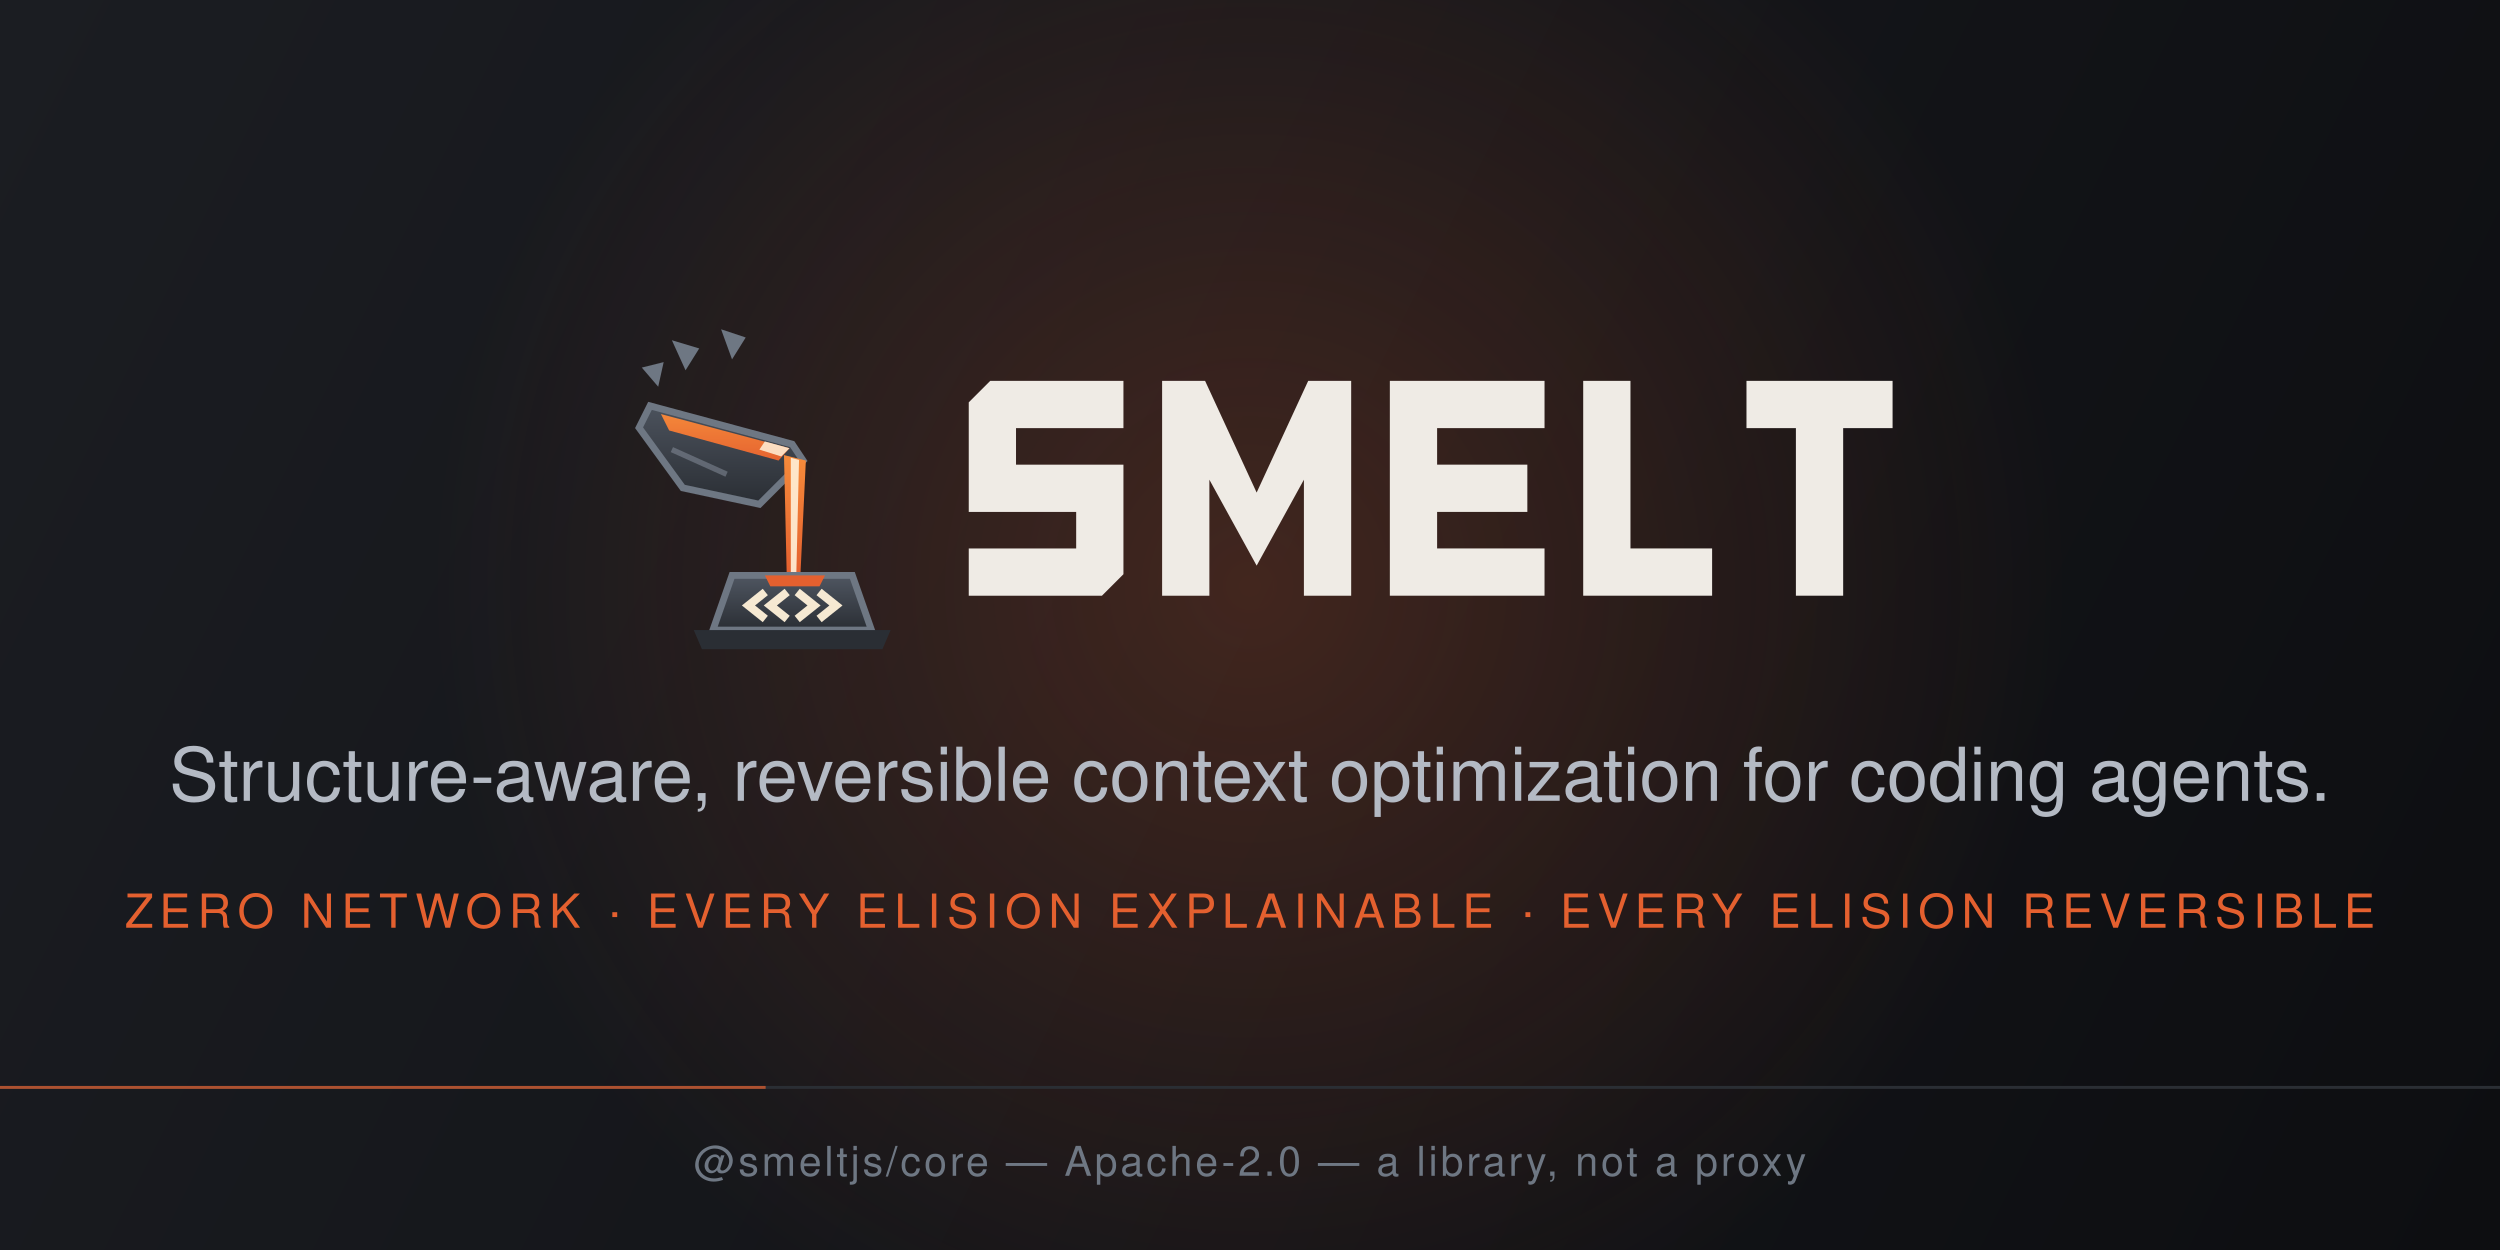
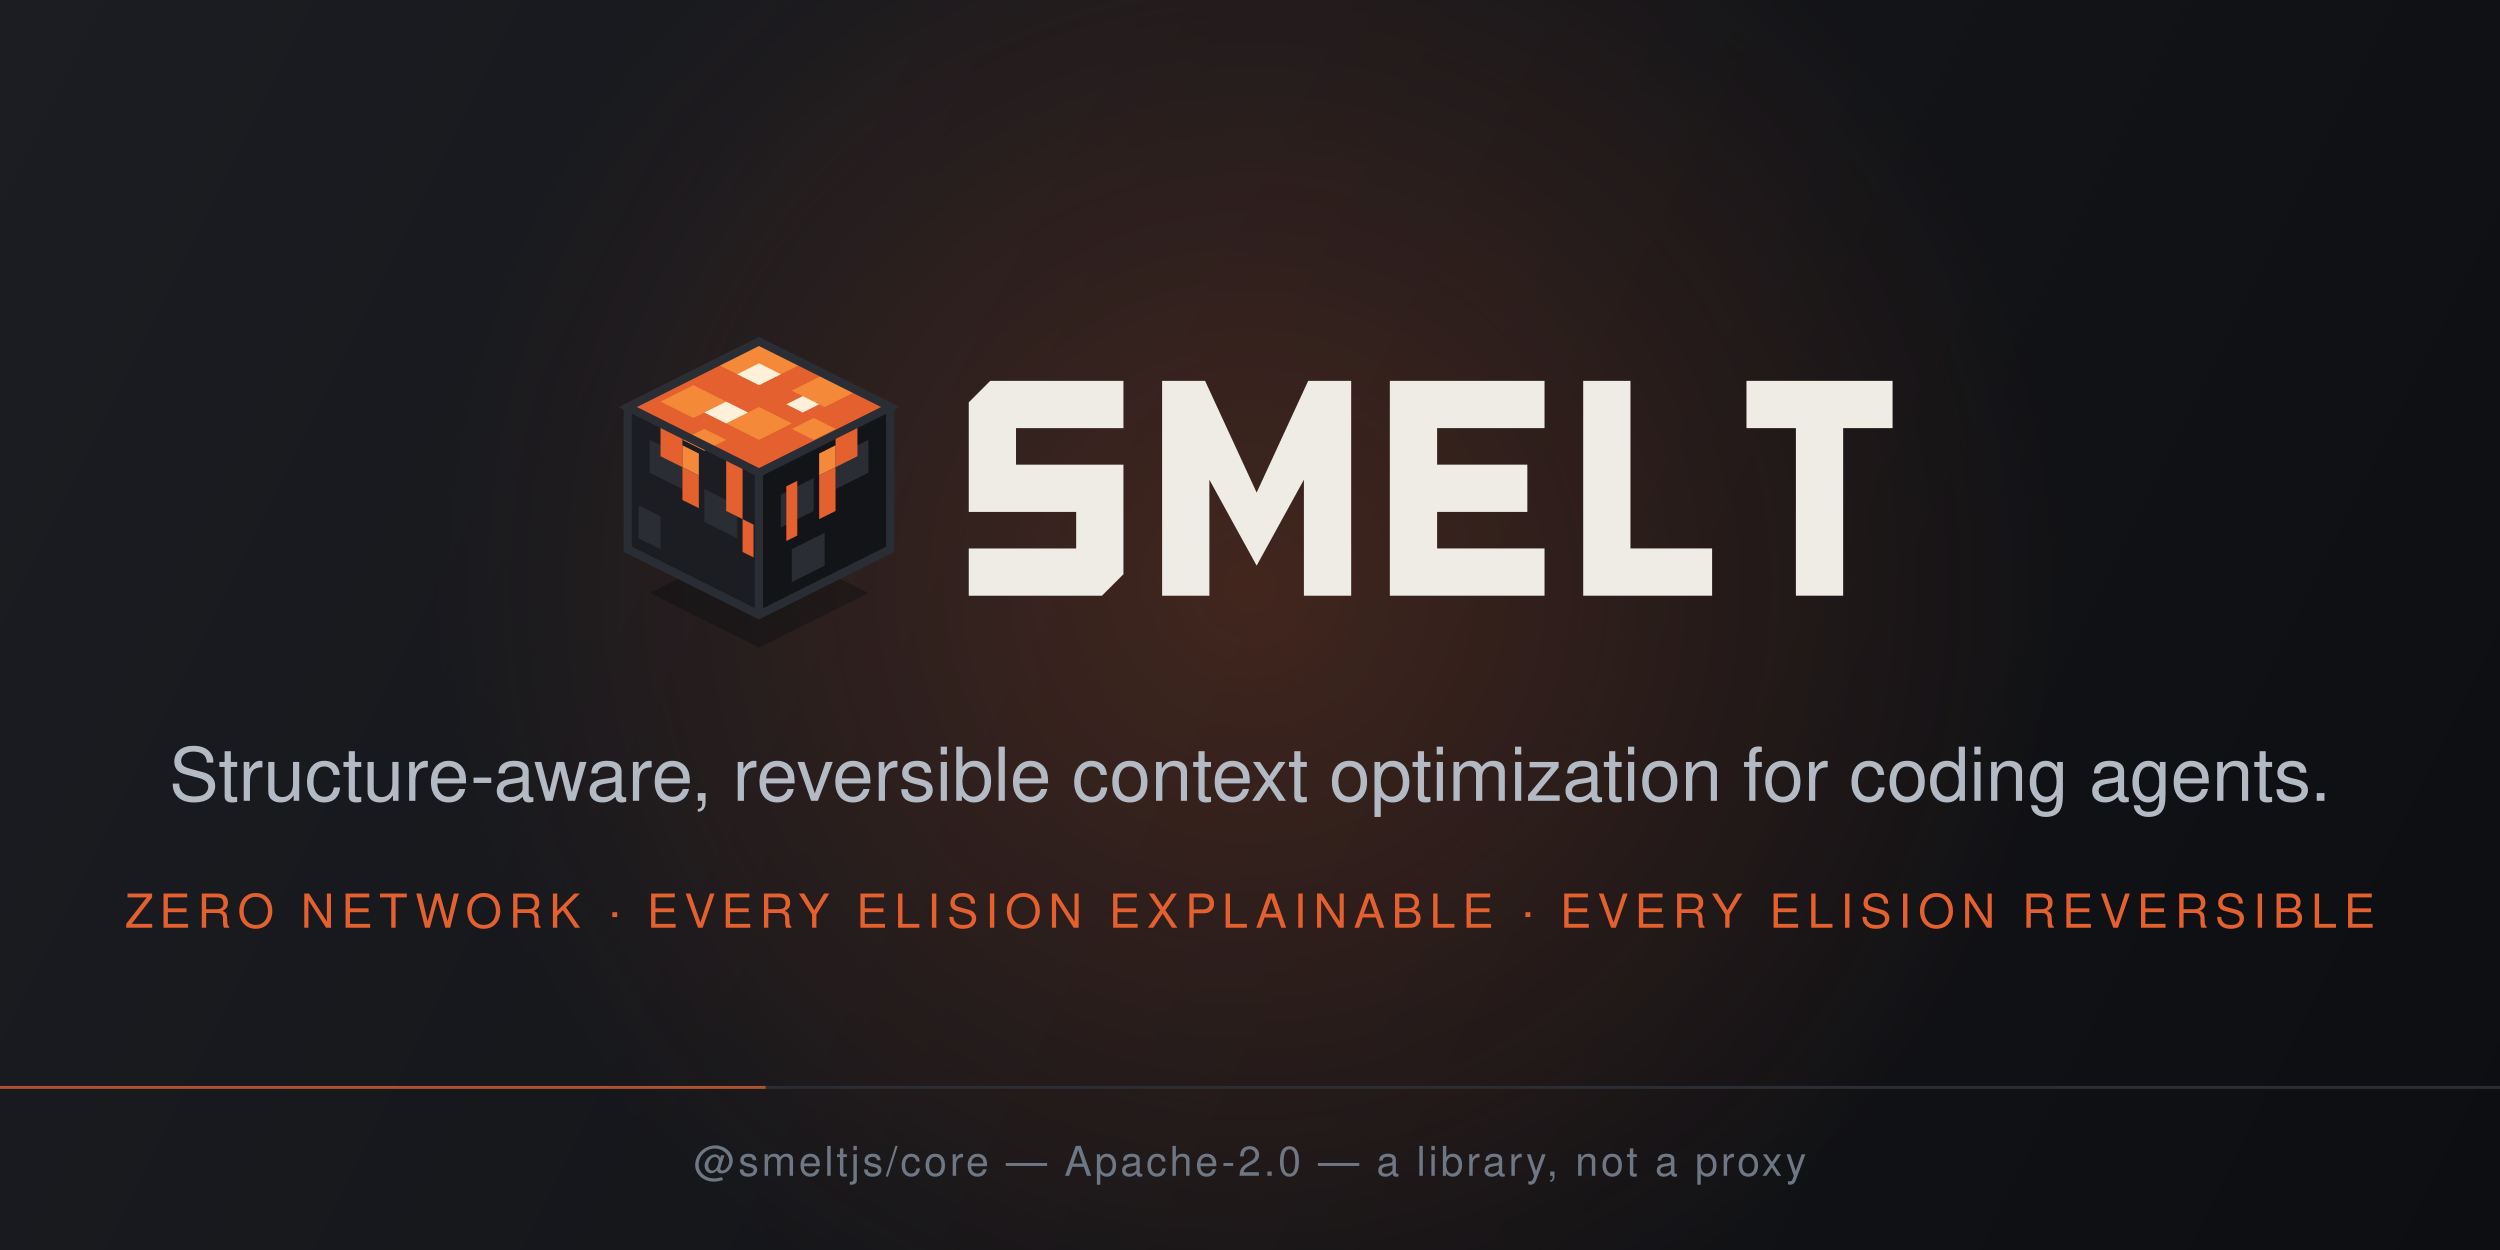
<svg xmlns="http://www.w3.org/2000/svg" viewBox="0 0 1280 640" width="1280" height="640" role="img" aria-label="smelt — structure-aware, reversible context optimization for coding agents">
  <defs>
    <linearGradient id="sp-ground" x1="0" y1="0" x2="1280" y2="640" gradientUnits="userSpaceOnUse">
      <stop offset="0" stop-color="#1B1D22" />
      <stop offset="1" stop-color="#0D0E11" />
    </linearGradient>
    <radialGradient id="sp-glow" cx="640" cy="300" r="420" gradientUnits="userSpaceOnUse">
      <stop offset="0" stop-color="#E4602F" stop-opacity="0.22" />
      <stop offset="1" stop-color="#E4602F" stop-opacity="0" />
    </radialGradient>
    <linearGradient id="sp-iron" x1="20" y1="14" x2="20" y2="34" gradientUnits="userSpaceOnUse">
      <stop offset="0" stop-color="#4F5661" />
      <stop offset="1" stop-color="#2A2E34" />
    </linearGradient>
    <linearGradient id="sp-melt" x1="20" y1="17" x2="20" y2="27" gradientUnits="userSpaceOnUse">
      <stop offset="0" stop-color="#F5893A" />
      <stop offset="1" stop-color="#E4602F" />
    </linearGradient>
    <linearGradient id="sp-stream" x1="32.5" y1="26" x2="32.5" y2="47" gradientUnits="userSpaceOnUse">
      <stop offset="0" stop-color="#F5893A" />
      <stop offset="1" stop-color="#E4602F" />
    </linearGradient>
    <linearGradient id="sp-ingot" x1="32" y1="47" x2="32" y2="57" gradientUnits="userSpaceOnUse">
      <stop offset="0" stop-color="#4F5661" />
      <stop offset="1" stop-color="#2A2E34" />
    </linearGradient>
  </defs>
  <rect width="1280" height="640" fill="url(#sp-ground)" />
  <rect width="1280" height="640" fill="url(#sp-glow)" />
  <rect x="0" y="556" width="1280" height="1.5" fill="#2A2E34" />
  <rect x="0" y="556" width="392" height="1.5" fill="#E4602F" opacity="0.7" />
-   <g transform="translate(316 163) scale(2.8)">
-     <g fill="#6E7783">
-       <polygon points="10,4 15,5.5 12.5,9.5" />
-       <polygon points="19,2 23.5,3.5 21,7.5" />
-       <polygon points="4.5,9 8.5,8 7.5,12.5" />
+   <g transform="translate(299 158) scale(2.8)">
+     <polygon points="12,52 32,62 52,52 32,42" fill="#0E0F12" opacity="0.45" />
+     <polygon points="8,18 32,30 32,56 8,44" fill="#1B1D22" />
+     <polygon points="32,30 56,18 56,44 32,56" fill="#131417" />
+     <g fill="#2A2E34">
+       <polygon points="12,24 18,27 18,33 12,30" />
+       <polygon points="22,33 28,36 28,42 22,39" />
+       <polygon points="10,36 14,38 14,44 10,42" />
+       <polygon points="36,34 42,31 42,37 36,40" />
+       <polygon points="46,27 52,24 52,30 46,33" />
+       <polygon points="38,44 44,41 44,47 38,50" />
    </g>
-     <polygon points="6,16 32,23 34,26 26,34 12,31 4,20" fill="url(#sp-iron)" stroke="#6E7783" stroke-width="1.25" stroke-linejoin="miter" />
-     <polygon points="8,17.5 31.5,23.75 29.5,26 9.5,20.5" fill="url(#sp-melt)" />
-     <polygon points="27,22.5 31.5,23.75 30,25.25 26,24" fill="#FFF1D9" opacity="0.85" />
-     <polyline points="10,24 20,28.5" fill="none" stroke="#8B94A1" stroke-width="1" opacity="0.5" />
-     <polygon points="30.5,25 34.5,26 33.5,47 31,47" fill="url(#sp-stream)" />
-     <polygon points="31.75,25.5 33.25,25.9 32.75,47 31.75,47" fill="#FFF1D9" opacity="0.9" />
-     <polygon points="21,47 43,47 46.5,57 17.5,57" fill="url(#sp-ingot)" stroke="#6E7783" stroke-width="1.25" stroke-linejoin="miter" />
-     <polygon points="27,47 38,47 37,49 28,49" fill="#E4602F" />
-     <g fill="none" stroke="#FFF1D9" stroke-width="1.5" stroke-linecap="square" opacity="0.95">
-       <polyline points="26.5,50.5 24,52.5 26.5,54.5" />
-       <polyline points="30.5,50.5 28,52.5 30.5,54.5" />
-       <polyline points="37.5,50.5 40,52.5 37.5,54.5" />
-       <polyline points="33.5,50.5 36,52.5 33.5,54.5" />
+     <g fill="#E4602F">
+       <polygon points="14,21 18,23 18,29 14,27" />
+       <polygon points="18,29 21,30.5 21,36.5 18,35" />
+       <polygon points="26,27 29,28.5 29,38.5 26,37" />
+       <polygon points="29,38.5 31,39.5 31,45.5 29,44.5" />
+       <polygon points="50,21 46,23 46,29 50,27" />
+       <polygon points="46,29 43,30.5 43,38.5 46,37" />
+       <polygon points="37,32.5 39,31.5 39,41.5 37,42.5" />
    </g>
-     <polygon points="14,57 50,57 48.5,60.5 15.5,60.5" fill="#2A2E34" />
+     <g fill="#F5893A">
+       <polygon points="18,25 21,26.5 21,30.5 18,29" />
+       <polygon points="46,25 43,26.5 43,30.5 46,29" />
+     </g>
+     <polygon points="32,6 56,18 32,30 8,18" fill="#E4602F" />
+     <g fill="#F5893A">
+       <polygon points="32,6 40,10 32,14 24,10" />
+       <polygon points="44,12 50,15 44,18 38,15" />
+       <polygon points="20,14 26,17 20,20 14,17" />
+       <polygon points="32,18 38,21 32,24 26,21" />
+       <polygon points="42,20 46,22 42,24 38,22" />
+       <polygon points="22,22 26,24 22,26 18,24" />
+     </g>
+     <g fill="#FFF1D9">
+       <polygon points="32,10 36,12 32,14 28,12" />
+       <polygon points="26,17 30,19 26,21 22,19" />
+       <polygon points="40,16 43,17.5 40,19 37,17.5" />
+     </g>
+     <polygon points="32,6 56,18 32,30 8,18" fill="none" stroke="#2A2E34" stroke-width="1.5" stroke-linejoin="miter" />
+     <polyline points="8,18 8,44 32,56 56,44 56,18" fill="none" stroke="#2A2E34" stroke-width="1.5" stroke-linejoin="miter" />
+     <polyline points="32,30 32,56" fill="none" stroke="#2A2E34" stroke-width="1.5" />
  </g>
  <g fill="#EFEBE5" transform="translate(496 195) scale(1.1)">
    <path d="M10,0 H72 V22 H22 V39 H72 V90 L62,100 H0 V78 H50 V61 H0 V10 Z" />
    <path d="M90,100 V0 H110 L134,52 L158,0 H178 V100 H156 V46 L134,86 L112,46 V100 Z" />
    <path d="M196,0 H268 V22 H218 V39 H260 V61 H218 V78 H268 V100 H196 Z" />
    <path d="M286,0 H308 V78 H346 V100 H286 Z" />
    <path d="M362,0 H430 V22 H407 V100 H385 V22 H362 Z" />
  </g>
  <text x="640" y="410" text-anchor="middle" font-family="Helvetica Neue, Helvetica, Arial, sans-serif" font-size="38" fill="#B4BAC4">Structure-aware, reversible context optimization for coding agents.</text>
  <text x="640" y="475" text-anchor="middle" font-family="Helvetica Neue, Helvetica, Arial, sans-serif" font-size="24" letter-spacing="3.5" fill="#E4602F">ZERO NETWORK · EVERY ELISION EXPLAINABLE · EVERY ELISION REVERSIBLE</text>
  <text x="640" y="602" text-anchor="middle" font-family="Helvetica Neue, Helvetica, Arial, sans-serif" font-size="21" letter-spacing="1.5" fill="#6E7783">@smeltjs/core — Apache-2.0 — a library, not a proxy</text>
</svg>
